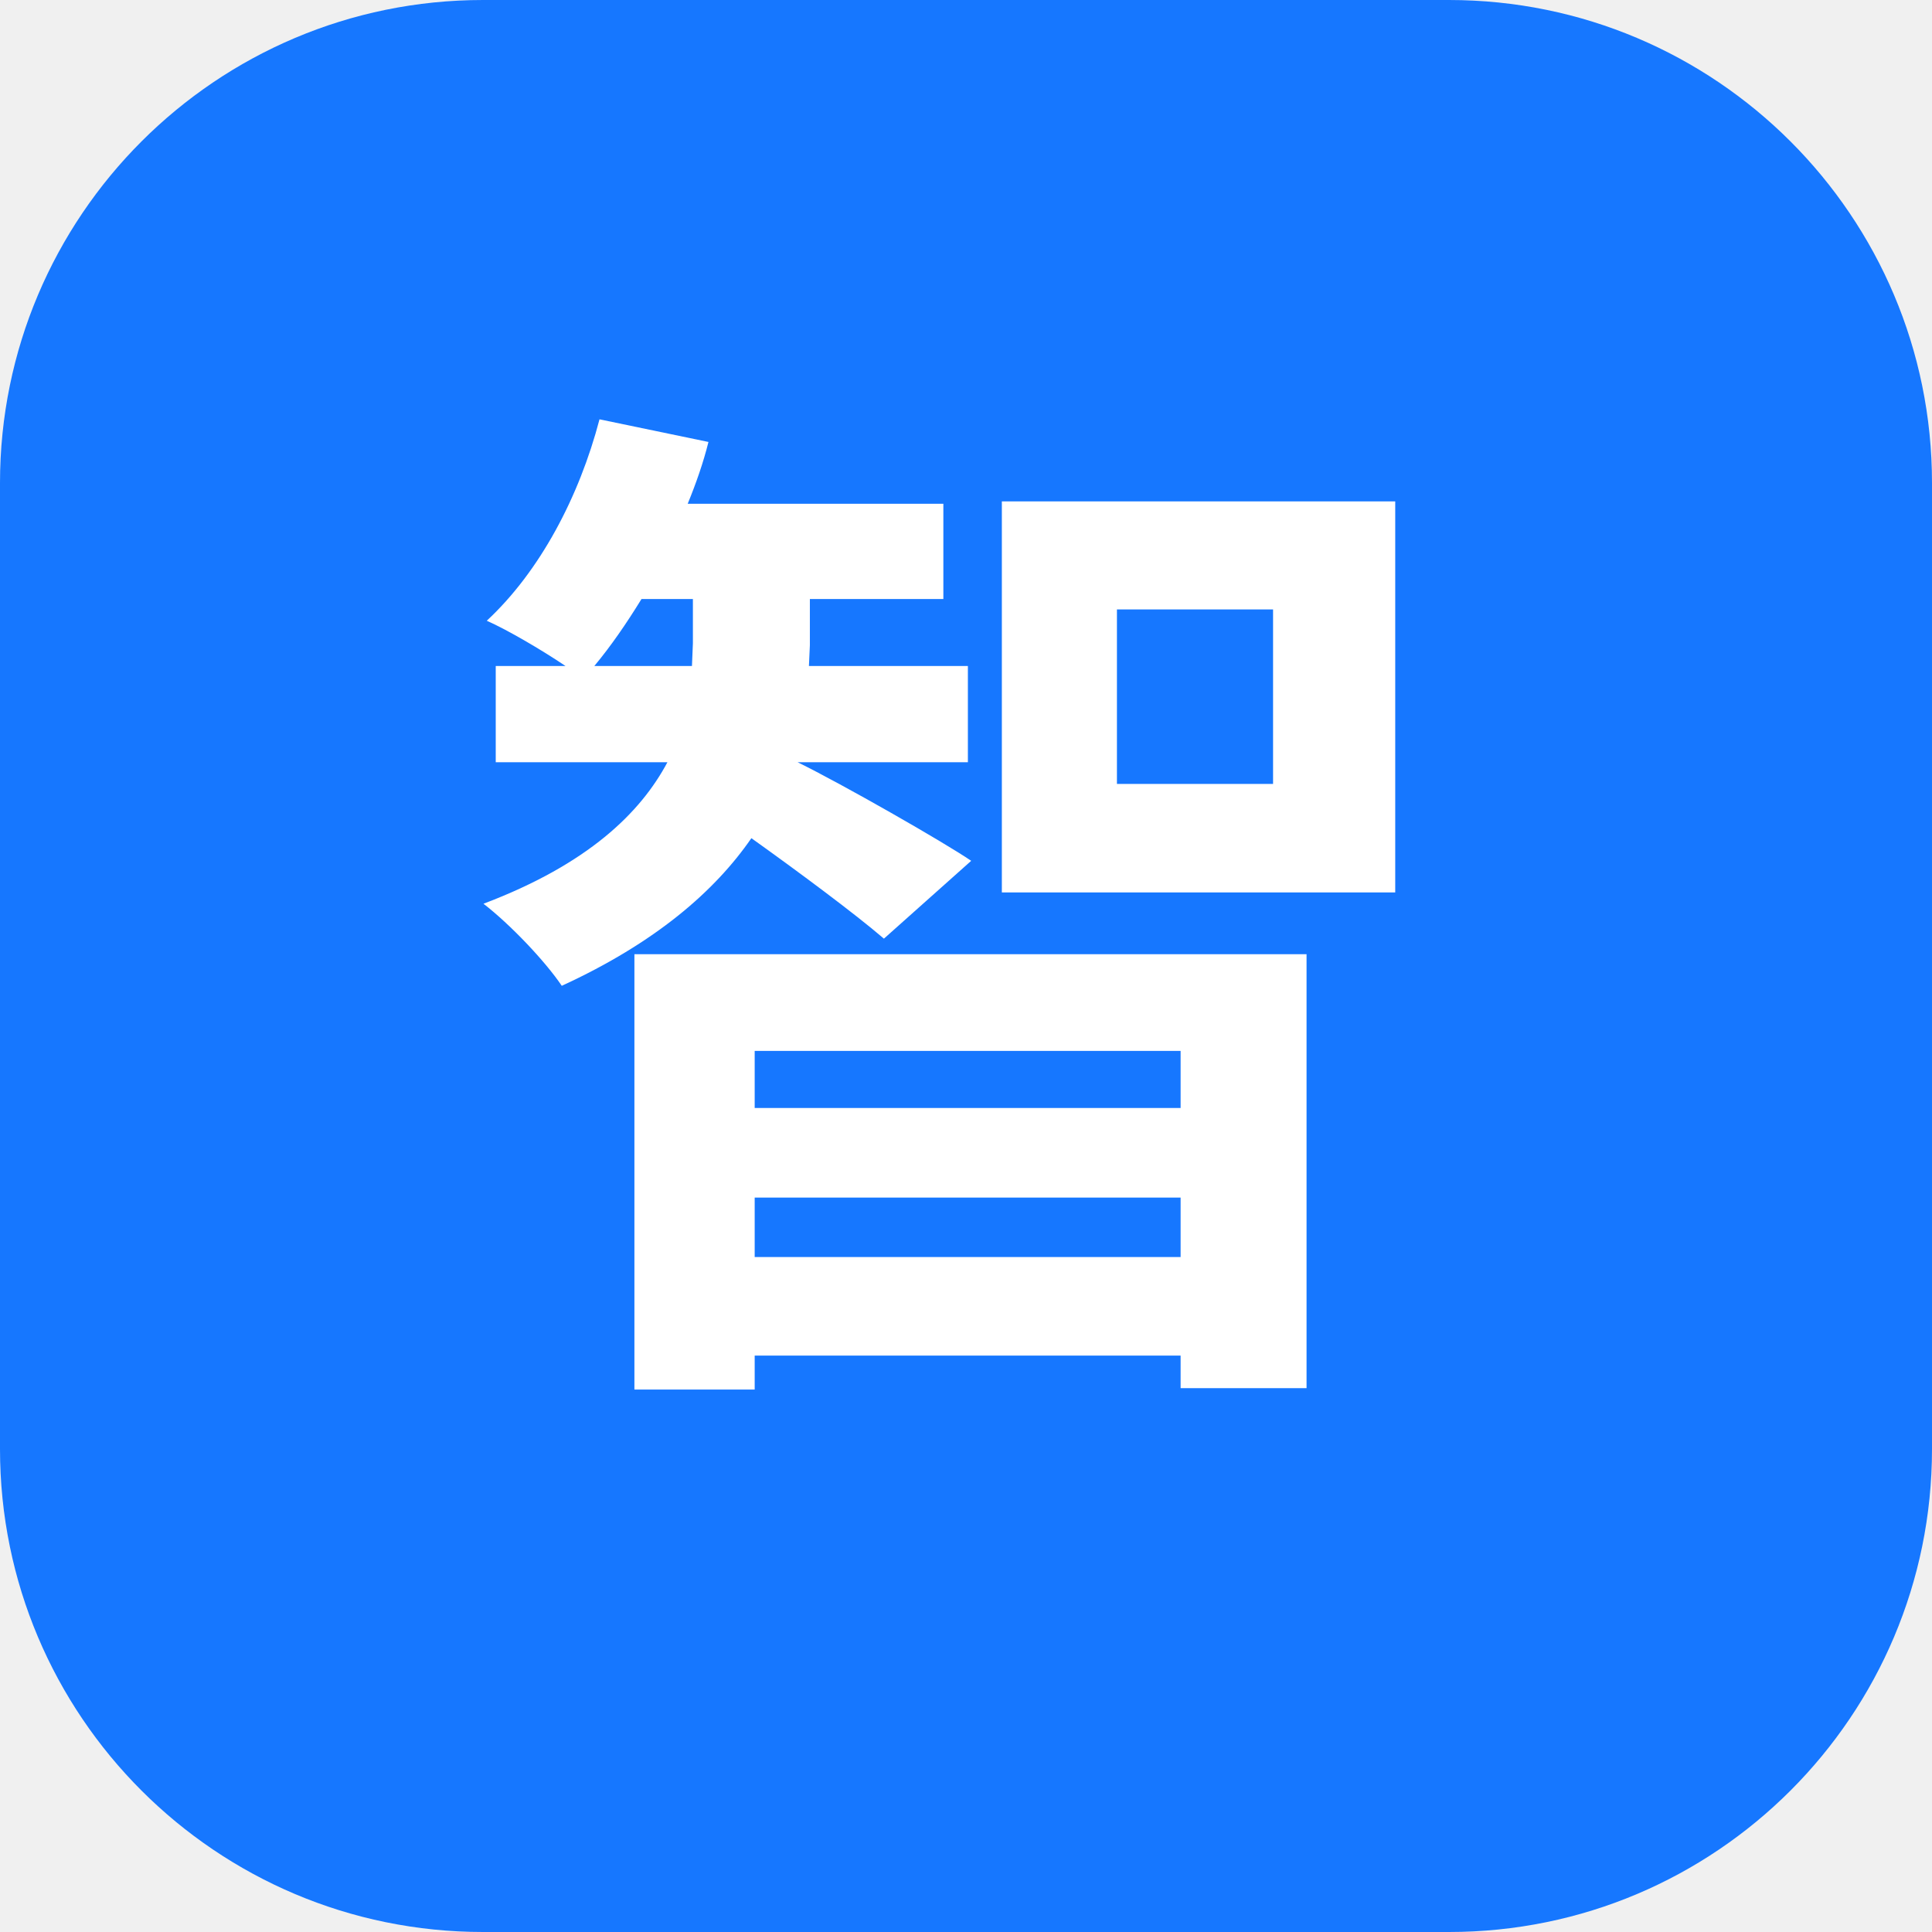
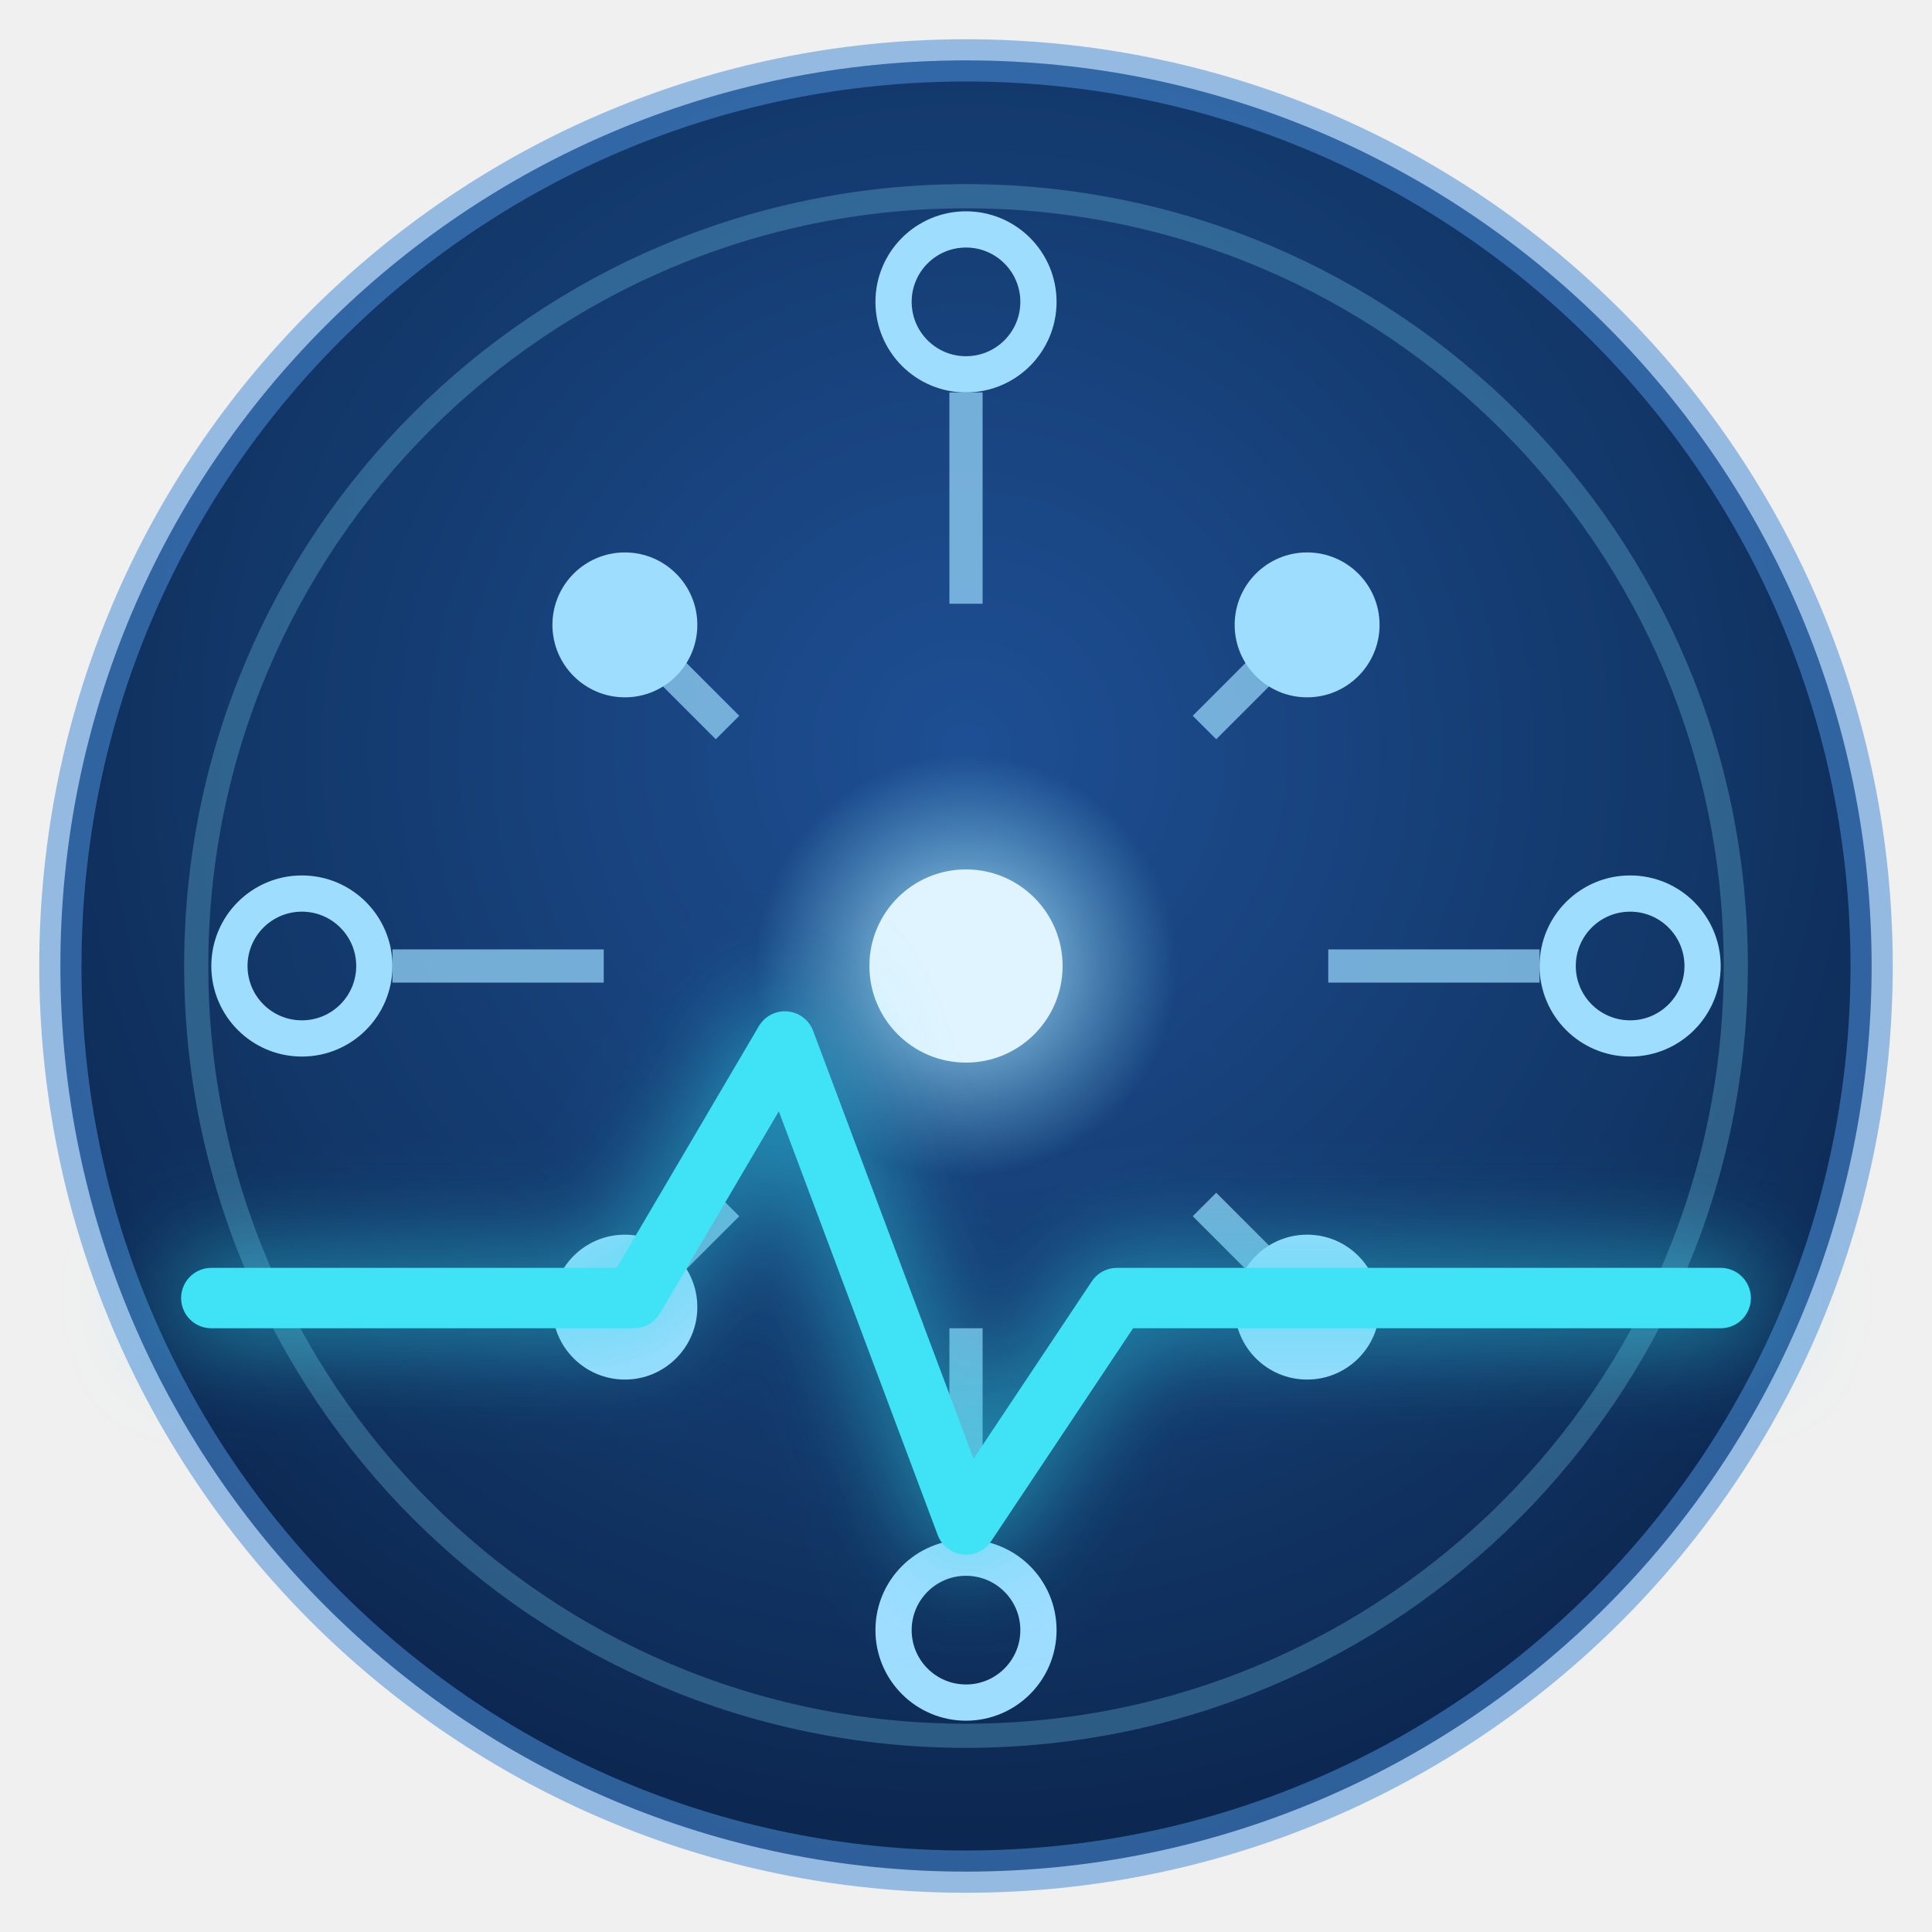
- <svg xmlns="http://www.w3.org/2000/svg" viewBox="0 0 64 64">
-   <rect width="64" height="64" rx="16" fill="#1677ff" />
-   <text x="32" y="43" text-anchor="middle" font-size="34" font-family="Microsoft YaHei, Arial, sans-serif" font-weight="700" fill="#ffffff">
-         智
-     </text>
+ <svg xmlns="http://www.w3.org/2000/svg" viewBox="0 0 64 64" fill="none">
+   <defs>
+     <radialGradient id="bm-bg" cx="50%" cy="38%" r="74%">
+       <stop offset="0%" stop-color="#1E4F94" />
+       <stop offset="55%" stop-color="#123768" />
+       <stop offset="100%" stop-color="#081C40" />
+     </radialGradient>
+     <radialGradient id="bm-glow" cx="50%" cy="50%" r="50%">
+       <stop offset="0%" stop-color="#BFE9FF" stop-opacity=".95" />
+       <stop offset="100%" stop-color="#7AD7F5" stop-opacity="0" />
+     </radialGradient>
+     <filter id="bm-blur" x="-40%" y="-40%" width="180%" height="180%">
+       <feGaussianBlur stdDeviation="1.6" />
+     </filter>
+   </defs>
+   <circle cx="32" cy="32" r="30" fill="url(#bm-bg)" stroke="#4C8FD6" stroke-opacity=".55" stroke-width="1.4" />
+   <circle cx="32" cy="32" r="25.5" stroke="#7AD7F5" stroke-opacity=".28" stroke-width=".8" />
+   <g stroke="#8FCDF2" stroke-opacity=".78" stroke-width="1.1">
+     <path d="M32 13v7M32 44v7M13 32h7M44 32h7" />
+     <path d="M19.2 19.2l4.9 4.9M39.9 39.9l4.9 4.9M44.8 19.2l-4.9 4.9M24.1 39.9l-4.9 4.9" />
+   </g>
+   <g>
+     <circle cx="32" cy="10" r="2.4" stroke="#9FDDFF" stroke-width="1.2" />
+     <circle cx="43.3" cy="20.7" r="2.4" fill="#9FDDFF" />
+     <circle cx="54" cy="32" r="2.4" stroke="#9FDDFF" stroke-width="1.2" />
+     <circle cx="43.3" cy="43.3" r="2.4" fill="#9FDDFF" />
+     <circle cx="32" cy="54" r="2.4" stroke="#9FDDFF" stroke-width="1.2" />
+     <circle cx="20.7" cy="43.3" r="2.4" fill="#9FDDFF" />
+     <circle cx="10" cy="32" r="2.4" stroke="#9FDDFF" stroke-width="1.2" />
+     <circle cx="20.7" cy="20.7" r="2.4" fill="#9FDDFF" />
+   </g>
+   <circle cx="32" cy="32" r="7" fill="url(#bm-glow)" />
+   <circle cx="32" cy="32" r="3.2" fill="#DFF4FF" />
+   <path d="M7 43h14l5-8.5 6 16 5-7.5h20" stroke="#2FD6E8" stroke-width="2.8" stroke-linecap="round" stroke-linejoin="round" filter="url(#bm-blur)" opacity=".55" />
+   <path d="M7 43h14l5-8.5 6 16 5-7.5h20" stroke="#3FE3F5" stroke-width="2" stroke-linecap="round" stroke-linejoin="round" />
</svg>
